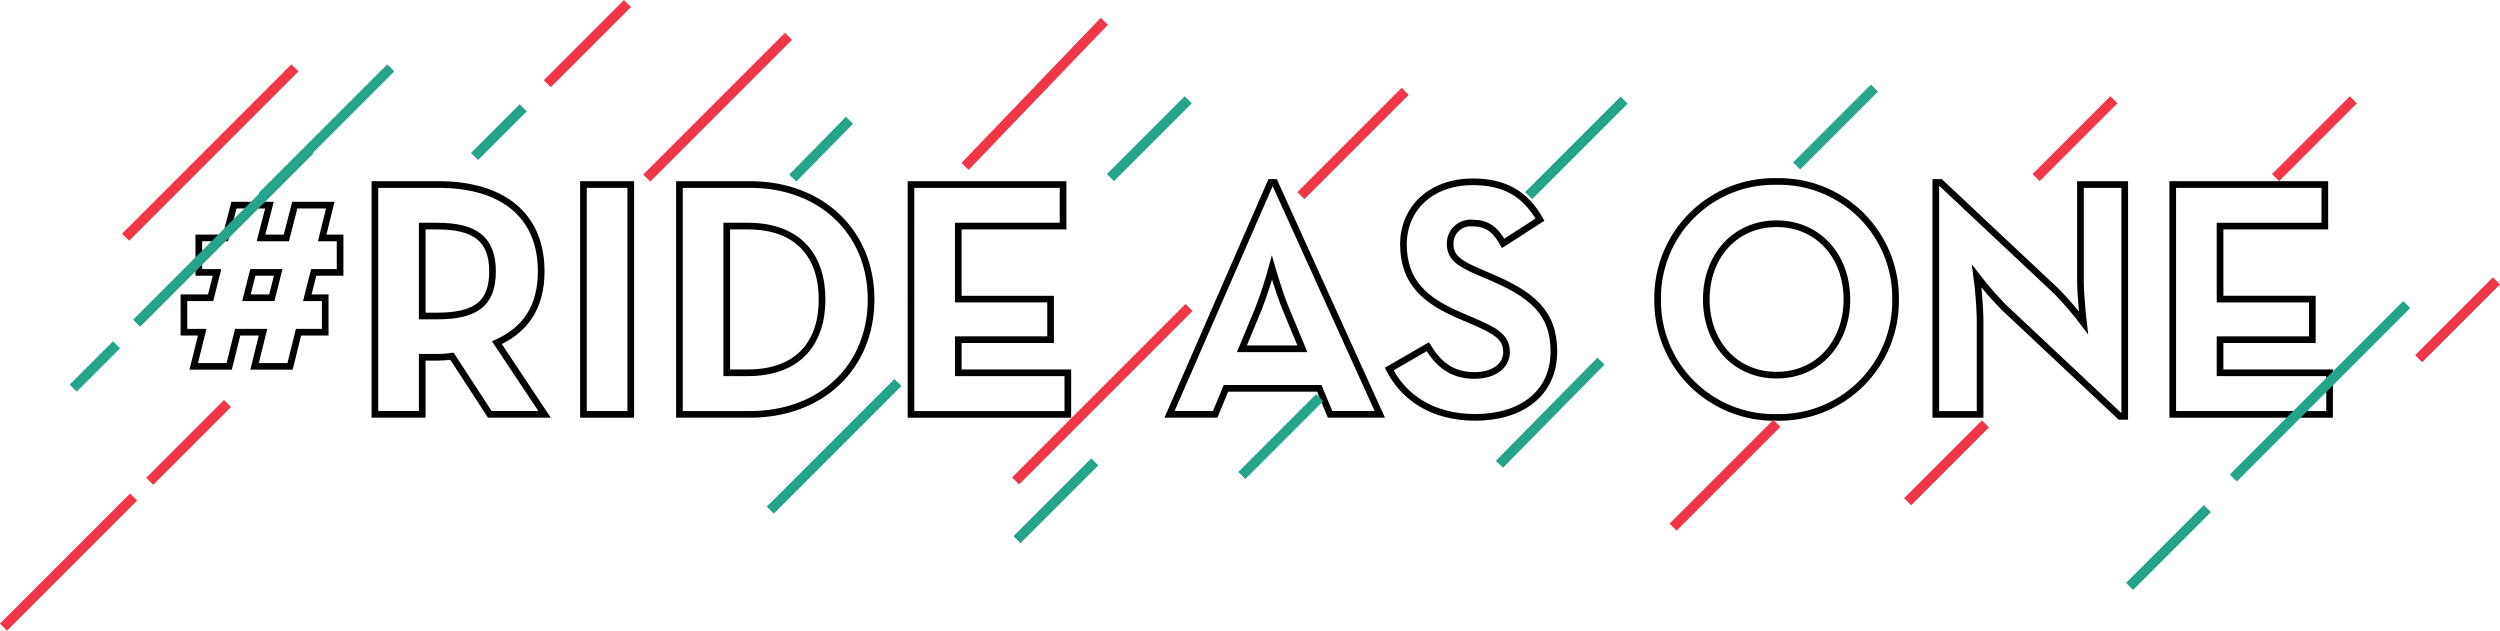
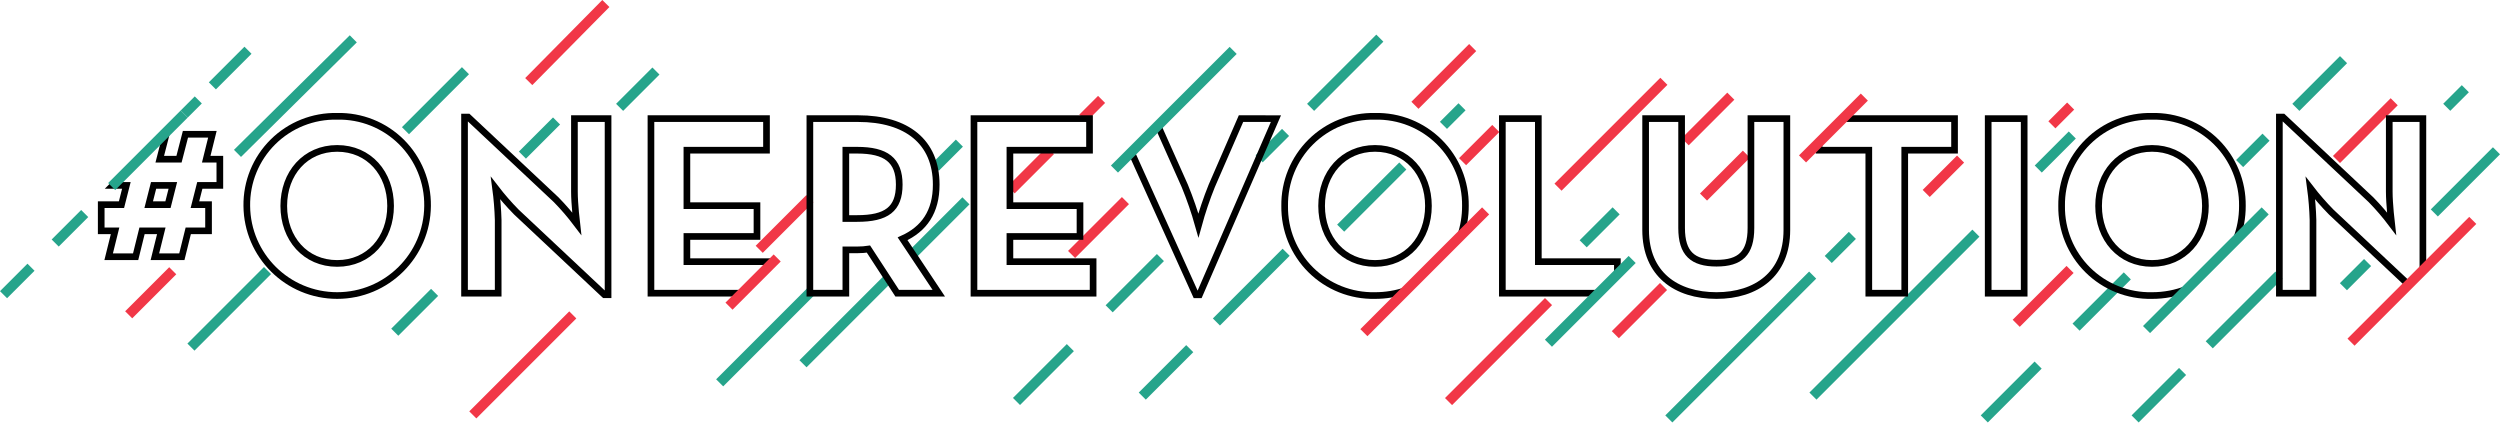
- <svg xmlns="http://www.w3.org/2000/svg" width="375.699" height="94.775" viewBox="0 0 375.699 94.775">
-   <g id="Group_7486" data-name="Group 7486" transform="translate(8.305 -4058.193)">
-     <line id="Line_2805" data-name="Line 2805" x1="14.349" y2="14.349" transform="translate(221.419 4073.24)" fill="none" stroke="#26a48b" stroke-width="1.5" />
-     <g id="Group_7495" data-name="Group 7495" transform="translate(19.335 4085.465)">
-       <path id="Path_8995" data-name="Path 8995" d="M-1059.372,988.254h-2.743v-5.181h4.013l.965-3.81h-2.743v-5.181h4.013l1.27-4.927h5.333l-1.27,4.927h3.81l1.27-4.927h5.334l-1.219,4.927h2.692v5.181h-3.962l-.965,3.81h2.692v5.181h-4.013l-1.27,5.13h-5.334l1.27-5.13h-3.81l-1.27,5.13h-5.333Zm10.464-5.181.965-3.81h-3.81l-.965,3.81Z" transform="translate(1062.115 -965.599)" fill="none" stroke="#000" stroke-width="1" />
-       <path id="Path_8996" data-name="Path 8996" d="M-927.785,991.946h-8.229l-5.689-8.737a13.66,13.66,0,0,1-2.032.153h-2.438v8.584h-7.111V957.405h9.55c9.651,0,15.442,4.622,15.442,13.054,0,5.385-2.387,8.788-6.654,10.718Zm-16.153-14.782c5.791,0,8.331-1.828,8.331-6.705s-2.642-6.806-8.331-6.806h-2.235v13.511Z" transform="translate(981.983 -956.948)" fill="none" stroke="#000" stroke-width="1" />
-       <path id="Path_8997" data-name="Path 8997" d="M-834.435,957.405h7.112v34.541h-7.112Z" transform="translate(894.474 -956.948)" fill="none" stroke="#000" stroke-width="1" />
-       <path id="Path_8998" data-name="Path 8998" d="M-779.73,957.405h10.616c10.616,0,18.185,7.061,18.185,17.271s-7.518,17.271-18.185,17.271H-779.73Zm10.261,28.293c7.67,0,11.175-4.571,11.175-11.022s-3.5-11.023-11.175-11.023h-3.149V985.7Z" transform="translate(854.195 -956.948)" fill="none" stroke="#000" stroke-width="1" />
-       <path id="Path_8999" data-name="Path 8999" d="M-647.781,957.405h22.858v6.248h-15.746v10.972H-626.8v6.1h-13.867V985.7h16.458v6.248h-23.569Z" transform="translate(757.041 -956.948)" fill="none" stroke="#000" stroke-width="1" />
-       <path id="Path_9000" data-name="Path 9000" d="M-485.237,956.248h.609l15.8,34.846H-476.3l-1.625-3.911h-14.02l-1.625,3.911h-6.858Zm4.775,24.992-2.489-5.994c-1.016-2.438-2.083-6.2-2.083-6.2a62.6,62.6,0,0,1-2.032,6.2l-2.489,5.994Z" transform="translate(648.543 -956.096)" fill="none" stroke="#000" stroke-width="1" />
-       <path id="Path_9001" data-name="Path 9001" d="M-375.219,984l5.791-3.352c1.524,2.489,3.5,4.318,7.01,4.318,2.946,0,4.826-1.473,4.826-3.5,0-2.438-1.93-3.3-5.181-4.724l-1.778-.762c-5.131-2.184-8.534-4.927-8.534-10.718,0-5.333,4.064-9.4,10.413-9.4,4.521,0,7.772,1.575,10.108,5.689l-5.537,3.556c-1.219-2.184-2.54-3.048-4.572-3.048a3.094,3.094,0,0,0-3.4,3.048c0,2.133,1.321,3,4.369,4.318l1.778.762c6.045,2.591,9.448,5.232,9.448,11.175,0,6.4-5.029,9.9-11.785,9.9C-368.87,991.268-373.136,988.119-375.219,984Z" transform="translate(556.354 -955.812)" fill="none" stroke="#000" stroke-width="1" />
-       <path id="Path_9002" data-name="Path 9002" d="M-222.276,973.4a17.493,17.493,0,0,1,17.88-17.728,17.493,17.493,0,0,1,17.88,17.728,17.493,17.493,0,0,1-17.88,17.727A17.493,17.493,0,0,1-222.276,973.4Zm28.446,0c0-6.451-4.267-11.378-10.566-11.378s-10.565,4.927-10.565,11.378,4.267,11.378,10.565,11.378S-193.83,979.85-193.83,973.4Z" transform="translate(443.742 -955.671)" fill="none" stroke="#000" stroke-width="1" />
-       <path id="Path_9003" data-name="Path 9003" d="M-53.486,975.043a51.324,51.324,0,0,1-4.114-4.724,60.8,60.8,0,0,1,.508,6.3v14.477h-6.654V956.248h.711L-45.613,972.6a49.122,49.122,0,0,1,4.064,4.724s-.457-3.911-.457-6.3V956.553h6.654V991.4h-.711Z" transform="translate(327.017 -956.096)" fill="none" stroke="#000" stroke-width="1" />
-       <path id="Path_9004" data-name="Path 9004" d="M71.282,957.405H94.14v6.248H78.393v10.972H92.261v6.1H78.393V985.7H94.851v6.248H71.282Z" transform="translate(227.596 -956.948)" fill="none" stroke="#000" stroke-width="1" />
+ <svg xmlns="http://www.w3.org/2000/svg" width="375.219" height="63.406" viewBox="0 0 375.219 63.406">
+   <g id="OneRevolution_-_Mobile" data-name="OneRevolution - Mobile" transform="translate(-424.576 -1.426)">
+     <line id="Line_843" data-name="Line 843" x1="12.738" y2="12.738" transform="translate(545.095 43.286)" fill="none" stroke="#26a48b" stroke-width="1.5" />
+     <line id="Line_843-2" data-name="Line 843" x1="7.987" y2="7.987" transform="translate(561.565 31.566)" fill="none" stroke="#26a48b" stroke-width="1.5" />
+     <line id="Line_823" data-name="Line 823" x1="4.122" y2="4.122" transform="translate(425.106 41.532)" fill="none" stroke="#26a48b" stroke-width="1.5" />
+     <line id="Line_824" data-name="Line 824" x1="4.429" y2="4.429" transform="translate(432.859 33.473)" fill="none" stroke="#26a48b" stroke-width="1.5" />
+     <line id="Line_826" data-name="Line 826" x1="2.112" y2="2.112" transform="translate(452.226 16.424)" fill="none" stroke="#26a48b" stroke-width="1.5" />
+     <line id="Line_827" data-name="Line 827" x1="5.345" y2="5.345" transform="translate(456.449 8.967)" fill="none" stroke="#26a48b" stroke-width="1.5" />
+     <line id="Line_831" data-name="Line 831" x1="11.493" y2="11.493" transform="translate(453.233 42.031)" fill="none" stroke="#26a48b" stroke-width="1.5" />
+     <line id="Line_832" data-name="Line 832" x1="9.005" y2="9.005" transform="translate(485.431 12.036)" fill="none" stroke="#26a48b" stroke-width="1.5" />
+     <line id="Line_833" data-name="Line 833" x1="5.98" y2="5.98" transform="translate(483.825 45.308)" fill="none" stroke="#26a48b" stroke-width="1.5" />
+     <line id="Line_836" data-name="Line 836" x1="15.007" y2="15.007" transform="translate(495.537 48.688)" fill="none" stroke="#f13747" stroke-width="1.5" />
+     <line id="Line_844" data-name="Line 844" x1="8.083" y2="8.083" transform="translate(577.139 53.599)" fill="none" stroke="#26a48b" stroke-width="1.5" />
+     <line id="Line_845" data-name="Line 845" x1="7.124" y2="7.124" transform="translate(596.017 53.753)" fill="none" stroke="#26a48b" stroke-width="1.5" />
+     <line id="Line_846" data-name="Line 846" x1="10.466" y2="10.466" transform="translate(607.142 39.286)" fill="none" stroke="#26a48b" stroke-width="1.5" />
+     <line id="Line_848" data-name="Line 848" x1="4.987" y2="4.987" transform="translate(644.089 20.707)" fill="none" stroke="#f13747" stroke-width="1.5" />
+     <line id="Line_849" data-name="Line 849" x1="9.328" y2="9.328" transform="translate(625.793 26.34)" fill="none" stroke="#26a48b" stroke-width="1.5" />
+     <line id="Line_851" data-name="Line 851" x1="8.667" y2="8.667" transform="translate(636.94 8.563)" fill="none" stroke="#f13747" stroke-width="1.5" />
+     <line id="Line_852" data-name="Line 852" x1="2.789" y2="2.789" transform="translate(641.219 17.452)" fill="none" stroke="#26a48b" stroke-width="1.5" />
+     <line id="Line_853" data-name="Line 853" x1="8.083" y2="8.083" transform="translate(585.407 31.534)" fill="none" stroke="#f13747" stroke-width="1.5" />
+     <line id="Line_854" data-name="Line 854" x1="7.694" y2="7.694" transform="translate(591.045 40.081)" fill="none" stroke="#26a48b" stroke-width="1.5" />
+     <line id="Line_856" data-name="Line 856" x1="3.963" y2="3.963" transform="translate(613.558 21.3)" fill="none" stroke="#26a48b" stroke-width="1.5" />
+     <line id="Line_857" data-name="Line 857" x1="10.389" y2="10.389" transform="translate(621.281 7.151)" fill="none" stroke="#26a48b" stroke-width="1.5" />
+     <line id="Line_859" data-name="Line 859" x1="13.767" y2="13.767" transform="translate(532.589 45.118)" fill="none" stroke="#26a48b" stroke-width="1.5" />
+     <line id="Line_860" data-name="Line 860" x1="3.619" y2="3.619" transform="translate(564.948 22.907)" fill="none" stroke="#26a48b" stroke-width="1.5" />
+     <line id="Line_861" data-name="Line 861" x1="5.894" y2="5.894" transform="translate(576.336 24.027)" fill="none" stroke="#f13747" stroke-width="1.5" />
+     <line id="Line_862" data-name="Line 862" x1="2.817" y2="2.817" transform="translate(587.094 16.346)" fill="none" stroke="#f13747" stroke-width="1.5" />
+     <line id="Line_864" data-name="Line 864" x1="7.604" y2="7.604" transform="translate(538.525 31.24)" fill="none" stroke="#f13747" stroke-width="1.5" />
+     <line id="Line_866" data-name="Line 866" x1="5.125" y2="5.125" transform="translate(502.982 19.583)" fill="none" stroke="#26a48b" stroke-width="1.5" />
+     <line id="Line_867" data-name="Line 867" x1="5.452" y2="5.452" transform="translate(517.573 12.087)" fill="none" stroke="#26a48b" stroke-width="1.5" />
+     <line id="Line_868" data-name="Line 868" x1="11.575" y2="11.718" transform="translate(503.933 1.953)" fill="none" stroke="#f13747" stroke-width="1.5" />
+     <line id="Line_869" data-name="Line 869" x1="6.613" y2="6.613" transform="translate(443.889 42.061)" fill="none" stroke="#f13747" stroke-width="1.5" />
+     <path id="Path_8881" data-name="Path 8881" d="M477.6,7.254,460.22,24.447" fill="none" stroke="#26a48b" stroke-width="1.5" />
+     <line id="Line_836-2" data-name="Line 836" x1="15.007" y2="15.007" transform="translate(641.982 46.69)" fill="none" stroke="#f13747" stroke-width="1.5" />
+     <line id="Line_837" data-name="Line 837" x1="4.945" y2="4.945" transform="translate(662.193 33.072)" fill="none" stroke="#26a48b" stroke-width="1.5" />
+     <line id="Line_838" data-name="Line 838" x1="6.85" y2="6.85" transform="translate(677.5 15.859)" fill="none" stroke="#f13747" stroke-width="1.5" />
+     <line id="Line_839" data-name="Line 839" x1="15.89" y2="15.89" transform="translate(658.415 13.629)" fill="none" stroke="#f13747" stroke-width="1.5" />
+     <line id="Line_840" data-name="Line 840" x1="7.235" y2="7.235" transform="translate(667.015 44.424)" fill="none" stroke="#f13747" stroke-width="1.5" />
+     <line id="Line_843-3" data-name="Line 843" x1="24.457" y2="24.457" transform="translate(696.678 36.419)" fill="none" stroke="#26a48b" stroke-width="1.5" />
+     <line id="Line_844-2" data-name="Line 844" x1="8.083" y2="8.083" transform="translate(722.391 56.219)" fill="none" stroke="#26a48b" stroke-width="1.5" />
+     <line id="Line_845-2" data-name="Line 845" x1="7.124" y2="7.124" transform="translate(745.031 57.178)" fill="none" stroke="#26a48b" stroke-width="1.5" />
+     <line id="Line_846-2" data-name="Line 846" x1="10.466" y2="10.466" transform="translate(756.155 42.712)" fill="none" stroke="#26a48b" stroke-width="1.5" />
+     <line id="Line_849-2" data-name="Line 849" x1="9.328" y2="9.328" transform="translate(789.936 24.057)" fill="none" stroke="#26a48b" stroke-width="1.5" />
+     <line id="Line_850" data-name="Line 850" x1="3.628" y2="3.628" transform="translate(776.294 40.829)" fill="none" stroke="#26a48b" stroke-width="1.5" />
+     <line id="Line_851-2" data-name="Line 851" x1="8.667" y2="8.667" transform="translate(775.249 16.699)" fill="none" stroke="#f13747" stroke-width="1.5" />
+     <line id="Line_852-2" data-name="Line 852" x1="2.789" y2="2.789" transform="translate(791.803 14.74)" fill="none" stroke="#26a48b" stroke-width="1.5" />
+     <line id="Line_853-2" data-name="Line 853" x1="8.083" y2="8.083" transform="translate(727.184 41.867)" fill="none" stroke="#f13747" stroke-width="1.5" />
+     <line id="Line_854-2" data-name="Line 854" x1="7.694" y2="7.694" transform="translate(736.166 42.833)" fill="none" stroke="#26a48b" stroke-width="1.5" />
+     <line id="Line_855" data-name="Line 855" x1="5.109" y2="5.109" transform="translate(730.493 21.688)" fill="none" stroke="#26a48b" stroke-width="1.5" />
+     <line id="Line_856-2" data-name="Line 856" x1="3.963" y2="3.963" transform="translate(760.716 22.013)" fill="none" stroke="#26a48b" stroke-width="1.5" />
+     <line id="Line_857-2" data-name="Line 857" x1="7.16" y2="7.16" transform="translate(769.153 10.38)" fill="none" stroke="#26a48b" stroke-width="1.5" />
+     <line id="Line_859-2" data-name="Line 859" x1="21.59" y2="21.59" transform="translate(675.044 42.712)" fill="none" stroke="#26a48b" stroke-width="1.5" />
+     <line id="Line_860-2" data-name="Line 860" x1="3.619" y2="3.619" transform="translate(698.974 36.752)" fill="none" stroke="#26a48b" stroke-width="1.5" />
+     <line id="Line_861-2" data-name="Line 861" x1="5.158" y2="5.158" transform="translate(713.677 25.302)" fill="none" stroke="#f13747" stroke-width="1.5" />
+     <line id="Line_862-2" data-name="Line 862" x1="2.817" y2="2.817" transform="translate(732.54 17.345)" fill="none" stroke="#f13747" stroke-width="1.5" />
+     <line id="Line_864-2" data-name="Line 864" x1="6.436" y2="6.436" transform="translate(680.251 24.565)" fill="none" stroke="#f13747" stroke-width="1.5" />
+     <g id="Group_7530" data-name="Group 7530">
+       <path id="Path_9027" data-name="Path 9027" d="M457.572,29.249V25.318h-2.044l.925-3.737h-4.045l-.965,3.737h-2.889l.962-3.737h-.337l-7.665,7.668h2.03l-.734,2.891h-3.043v3.931h2.081l-.965,3.891h4.048l.962-3.891h2.892l-.965,3.891h4.048l.962-3.891h3.046V32.14h-2.044l.734-2.891Zm-7.785,2.891h-2.892l.734-2.891h2.889Z" fill="none" stroke="#000" stroke-width="1" />
+       <path id="Path_9028" data-name="Path 9028" d="M475.182,18.883a13.272,13.272,0,0,0-13.565,13.449,13.566,13.566,0,0,0,27.131,0A13.272,13.272,0,0,0,475.182,18.883Zm0,22.081c-4.779,0-8.016-3.737-8.016-8.632S470.4,23.7,475.182,23.7s8.016,3.74,8.016,8.633S479.961,40.964,475.182,40.964Z" fill="none" stroke="#000" stroke-width="1" />
+       <path id="Path_9029" data-name="Path 9029" d="M510.791,19.229V30.213c0,1.81.346,4.779.346,4.779a37.193,37.193,0,0,0-3.083-3.585L494.837,19h-.54V45.435h5.05V34.453a45.792,45.792,0,0,0-.388-4.779,39.077,39.077,0,0,0,3.123,3.583L515.3,45.666h.539V19.229Z" fill="none" stroke="#000" stroke-width="1" />
+       <path id="Path_9030" data-name="Path 9030" d="M527.671,40.7V36.919H538.19V32.294H527.671V23.97h11.947V19.229H522.276V45.435h13.656l4.225-4.228V40.7Z" fill="none" stroke="#000" stroke-width="1" />
+       <path id="Path_9031" data-name="Path 9031" d="M560.043,37.264c3.237-1.464,5.047-4.045,5.047-8.13,0-6.4-4.393-9.905-11.716-9.905h-7.245V45.435h5.4V38.923h1.849a10.366,10.366,0,0,0,1.542-.117l4.316,6.629h6.243Zm-6.823-3.043h-1.695V23.97h1.695c4.317,0,6.321,1.465,6.321,5.164S557.614,34.221,553.22,34.221Z" fill="none" stroke="#000" stroke-width="1" />
+       <path id="Path_9032" data-name="Path 9032" d="M576.152,40.7V36.919h10.519V32.294H576.152V23.97H588.1V19.229H570.757V45.435h17.881V40.7Z" fill="none" stroke="#000" stroke-width="1" />
+       <path id="Path_9033" data-name="Path 9033" d="M610.836,19.229l-4.393,10.1a53.909,53.909,0,0,0-2,5.934,54.8,54.8,0,0,0-2.044-5.934l-4.037-9.044-3.976,3.979,9.671,21.405h.54l11.481-26.437Z" fill="none" stroke="#000" stroke-width="1" />
+       <path id="Path_9034" data-name="Path 9034" d="M630.95,18.883a13.271,13.271,0,0,0-13.562,13.449A13.271,13.271,0,0,0,630.95,45.783a14.256,14.256,0,0,0,4.67-.774l8.159-8.158a13.947,13.947,0,0,0,.737-4.519A13.272,13.272,0,0,0,630.95,18.883Zm0,22.081c-4.779,0-8.016-3.737-8.016-8.632s3.237-8.633,8.016-8.633,8.016,3.74,8.016,8.633S635.729,40.964,630.95,40.964Z" fill="none" stroke="#000" stroke-width="1" />
+       <path id="Path_9035" data-name="Path 9035" d="M655.46,40.7V19.229h-5.4V45.435h14.416l2.849-2.849V40.7Z" fill="none" stroke="#000" stroke-width="1" />
+       <path id="Path_9036" data-name="Path 9036" d="M687.37,19.229V35.646c0,3.817-1.619,5.281-5.164,5.281-3.583,0-5.241-1.464-5.241-5.281V19.229h-5.4V35.954c0,6.629,4.588,9.829,10.637,9.829,5.975,0,10.559-3.2,10.559-9.829V19.229Z" fill="none" stroke="#000" stroke-width="1" />
+       <path id="Path_9037" data-name="Path 9037" d="M701.161,19.229,697.584,22.8V23.97h7.476V45.435h5.393V23.97h7.476V19.229Z" fill="none" stroke="#000" stroke-width="1" />
+       <path id="Path_9038" data-name="Path 9038" d="M722.979,19.229V45.435h5.4V19.229Z" fill="none" stroke="#000" stroke-width="1" />
+       <path id="Path_9039" data-name="Path 9039" d="M747.566,18.883A13.272,13.272,0,0,0,734,32.332a13.272,13.272,0,0,0,13.565,13.451,14.2,14.2,0,0,0,5.284-1l7.322-7.322a13.842,13.842,0,0,0,.96-5.127A13.272,13.272,0,0,0,747.566,18.883Zm0,22.081c-4.778,0-8.016-3.737-8.016-8.632s3.238-8.633,8.016-8.633,8.016,3.74,8.016,8.633S752.345,40.964,747.566,40.964Z" fill="none" stroke="#000" stroke-width="1" />
+       <path id="Path_9040" data-name="Path 9040" d="M783.175,19.229V30.213c0,1.81.346,4.779.346,4.779a37.193,37.193,0,0,0-3.083-3.585L767.221,19h-.54V45.435h5.047V34.453a46.135,46.135,0,0,0-.385-4.779,39.082,39.082,0,0,0,3.123,3.583l11.6,10.893,2.155-2.158V19.229Z" fill="none" stroke="#000" stroke-width="1" />
    </g>
-     <line id="Line_2351" data-name="Line 2351" x1="15.256" y2="15.499" transform="translate(217.031 4112.463)" fill="none" stroke="#26a48b" stroke-width="1.5" />
-     <line id="Line_2369" data-name="Line 2369" x1="25.45" y2="25.45" transform="translate(10.571 4068.388)" fill="none" stroke="#f13747" stroke-width="1.5" />
-     <line id="Line_2373" data-name="Line 2373" x1="11.695" y2="11.695" transform="translate(14.191 4118.828)" fill="none" stroke="#f13747" stroke-width="1.5" />
-     <line id="Line_2808" data-name="Line 2808" x1="11.695" y2="11.695" transform="translate(144.526 4127.604)" fill="none" stroke="#26a48b" stroke-width="1.5" />
-     <line id="Line_2804" data-name="Line 2804" x1="11.695" y2="11.695" transform="translate(178.316 4117.95)" fill="none" stroke="#26a48b" stroke-width="1.5" />
-     <line id="Line_2810" data-name="Line 2810" x1="11.695" y2="11.695" transform="translate(261.695 4071.433)" fill="none" stroke="#26a48b" stroke-width="1.5" />
-     <line id="Line_2811" data-name="Line 2811" x1="11.695" y2="11.695" transform="translate(297.68 4073.188)" fill="none" stroke="#f13747" stroke-width="1.5" />
-     <line id="Line_2812" data-name="Line 2812" x1="11.695" y2="11.695" transform="translate(278.371 4121.899)" fill="none" stroke="#f13747" stroke-width="1.5" />
-     <line id="Line_2815" data-name="Line 2815" x1="11.695" y2="11.695" transform="translate(333.664 4073.188)" fill="none" stroke="#f13747" stroke-width="1.5" />
-     <line id="Line_2816" data-name="Line 2816" x1="11.695" y2="11.695" transform="translate(355.167 4100.396)" fill="none" stroke="#f13747" stroke-width="1.5" />
-     <line id="Line_2803" data-name="Line 2803" x1="11.695" y2="11.695" transform="translate(158.568 4073.188)" fill="none" stroke="#26a48b" stroke-width="1.5" />
-     <line id="Line_2814" data-name="Line 2814" x1="11.695" y2="11.695" transform="translate(311.722 4134.625)" fill="none" stroke="#26a48b" stroke-width="1.5" />
-     <line id="Line_2797" data-name="Line 2797" x1="8.526" y2="8.696" transform="translate(110.832 4076.26)" fill="none" stroke="#26a48b" stroke-width="1.5" />
-     <line id="Line_2375" data-name="Line 2375" x1="7.32" y2="7.32" transform="translate(63.003 4074.39)" fill="none" stroke="#26a48b" stroke-width="1.5" />
-     <line id="Line_2376" data-name="Line 2376" x1="12.045" y2="12.045" transform="translate(73.945 4058.724)" fill="none" stroke="#f13747" stroke-width="1.5" />
-     <line id="Line_2346" data-name="Line 2346" x1="19.335" y2="19.335" transform="translate(31.093 4068.388)" fill="none" stroke="#26a48b" stroke-width="1.5" />
-     <line id="Line_2799" data-name="Line 2799" x1="19.177" y2="19.177" transform="translate(107.454 4115.674)" fill="none" stroke="#26a48b" stroke-width="1.5" />
-     <line id="Line_2800" data-name="Line 2800" x1="20.932" y2="21.809" transform="translate(136.724 4061.391)" fill="none" stroke="#f13747" stroke-width="1.5" />
-     <line id="Line_2806" data-name="Line 2806" x1="15.666" y2="15.666" transform="translate(187.19 4071.923)" fill="none" stroke="#f13747" stroke-width="1.5" />
-     <line id="Line_2807" data-name="Line 2807" y2="36.862" transform="translate(170.382 4104.397) rotate(45)" fill="none" stroke="#f13747" stroke-width="1.5" />
-     <line id="Line_2792" data-name="Line 2792" y2="9.216" transform="translate(9.208 4110.002) rotate(45)" fill="none" stroke="#26a48b" stroke-width="1.5" />
-     <line id="Line_2793" data-name="Line 2793" y2="27.647" transform="translate(11.775 4132.888) rotate(45)" fill="none" stroke="#f13747" stroke-width="1.5" />
-     <line id="Line_2794" data-name="Line 2794" x1="21.305" y2="21.304" transform="translate(88.89 4063.651)" fill="none" stroke="#f13747" stroke-width="1.5" />
-     <line id="Line_2809" data-name="Line 2809" x1="15.6" y2="15.6" transform="translate(243.121 4121.818)" fill="none" stroke="#f13747" stroke-width="1.5" />
-     <line id="Line_2791" data-name="Line 2791" y2="36.862" transform="translate(38.292 4080.7) rotate(45)" fill="none" stroke="#26a48b" stroke-width="1.5" />
-     <line id="Line_2813" data-name="Line 2813" y2="36.862" transform="translate(353.377 4103.958) rotate(45)" fill="none" stroke="#26a48b" stroke-width="1.5" />
+     <path id="Path_9041" data-name="Path 9041" d="M441.337,29.426l.177-.177,7.665-7.668,3.046-3.046" fill="none" stroke="#26a48b" stroke-width="1.5" />
+     <path id="Path_9042" data-name="Path 9042" d="M533.988,47.379l1.944-1.944,4.225-4.228,1.065-1.065" fill="none" stroke="#f13747" stroke-width="1.5" />
+     <path id="Path_9043" data-name="Path 9043" d="M591.841,26.8l2.541-2.538,3.977-3.979,11.3-11.293" fill="none" stroke="#26a48b" stroke-width="1.5" />
+     <path id="Path_9044" data-name="Path 9044" d="M629.277,51.355l6.343-6.346,8.159-8.159,3.771-3.771" fill="none" stroke="#f13747" stroke-width="1.5" />
+     <path id="Path_9045" data-name="Path 9045" d="M656.976,52.939l7.5-7.5,2.849-2.849,2.218-2.218" fill="none" stroke="#26a48b" stroke-width="1.5" />
+     <path id="Path_9046" data-name="Path 9046" d="M695.112,25.275l2.472-2.472,3.577-3.574L704.389,16" fill="none" stroke="#f13747" stroke-width="1.5" />
+     <path id="Path_9047" data-name="Path 9047" d="M746.741,50.89l6.109-6.109,7.322-7.322,4.379-4.379" fill="none" stroke="#26a48b" stroke-width="1.5" />
+     <path id="Path_9048" data-name="Path 9048" d="M777.435,52.782l8.633-8.633,2.155-2.158,7.485-7.485" fill="none" stroke="#f13747" stroke-width="1.5" />
  </g>
</svg>
